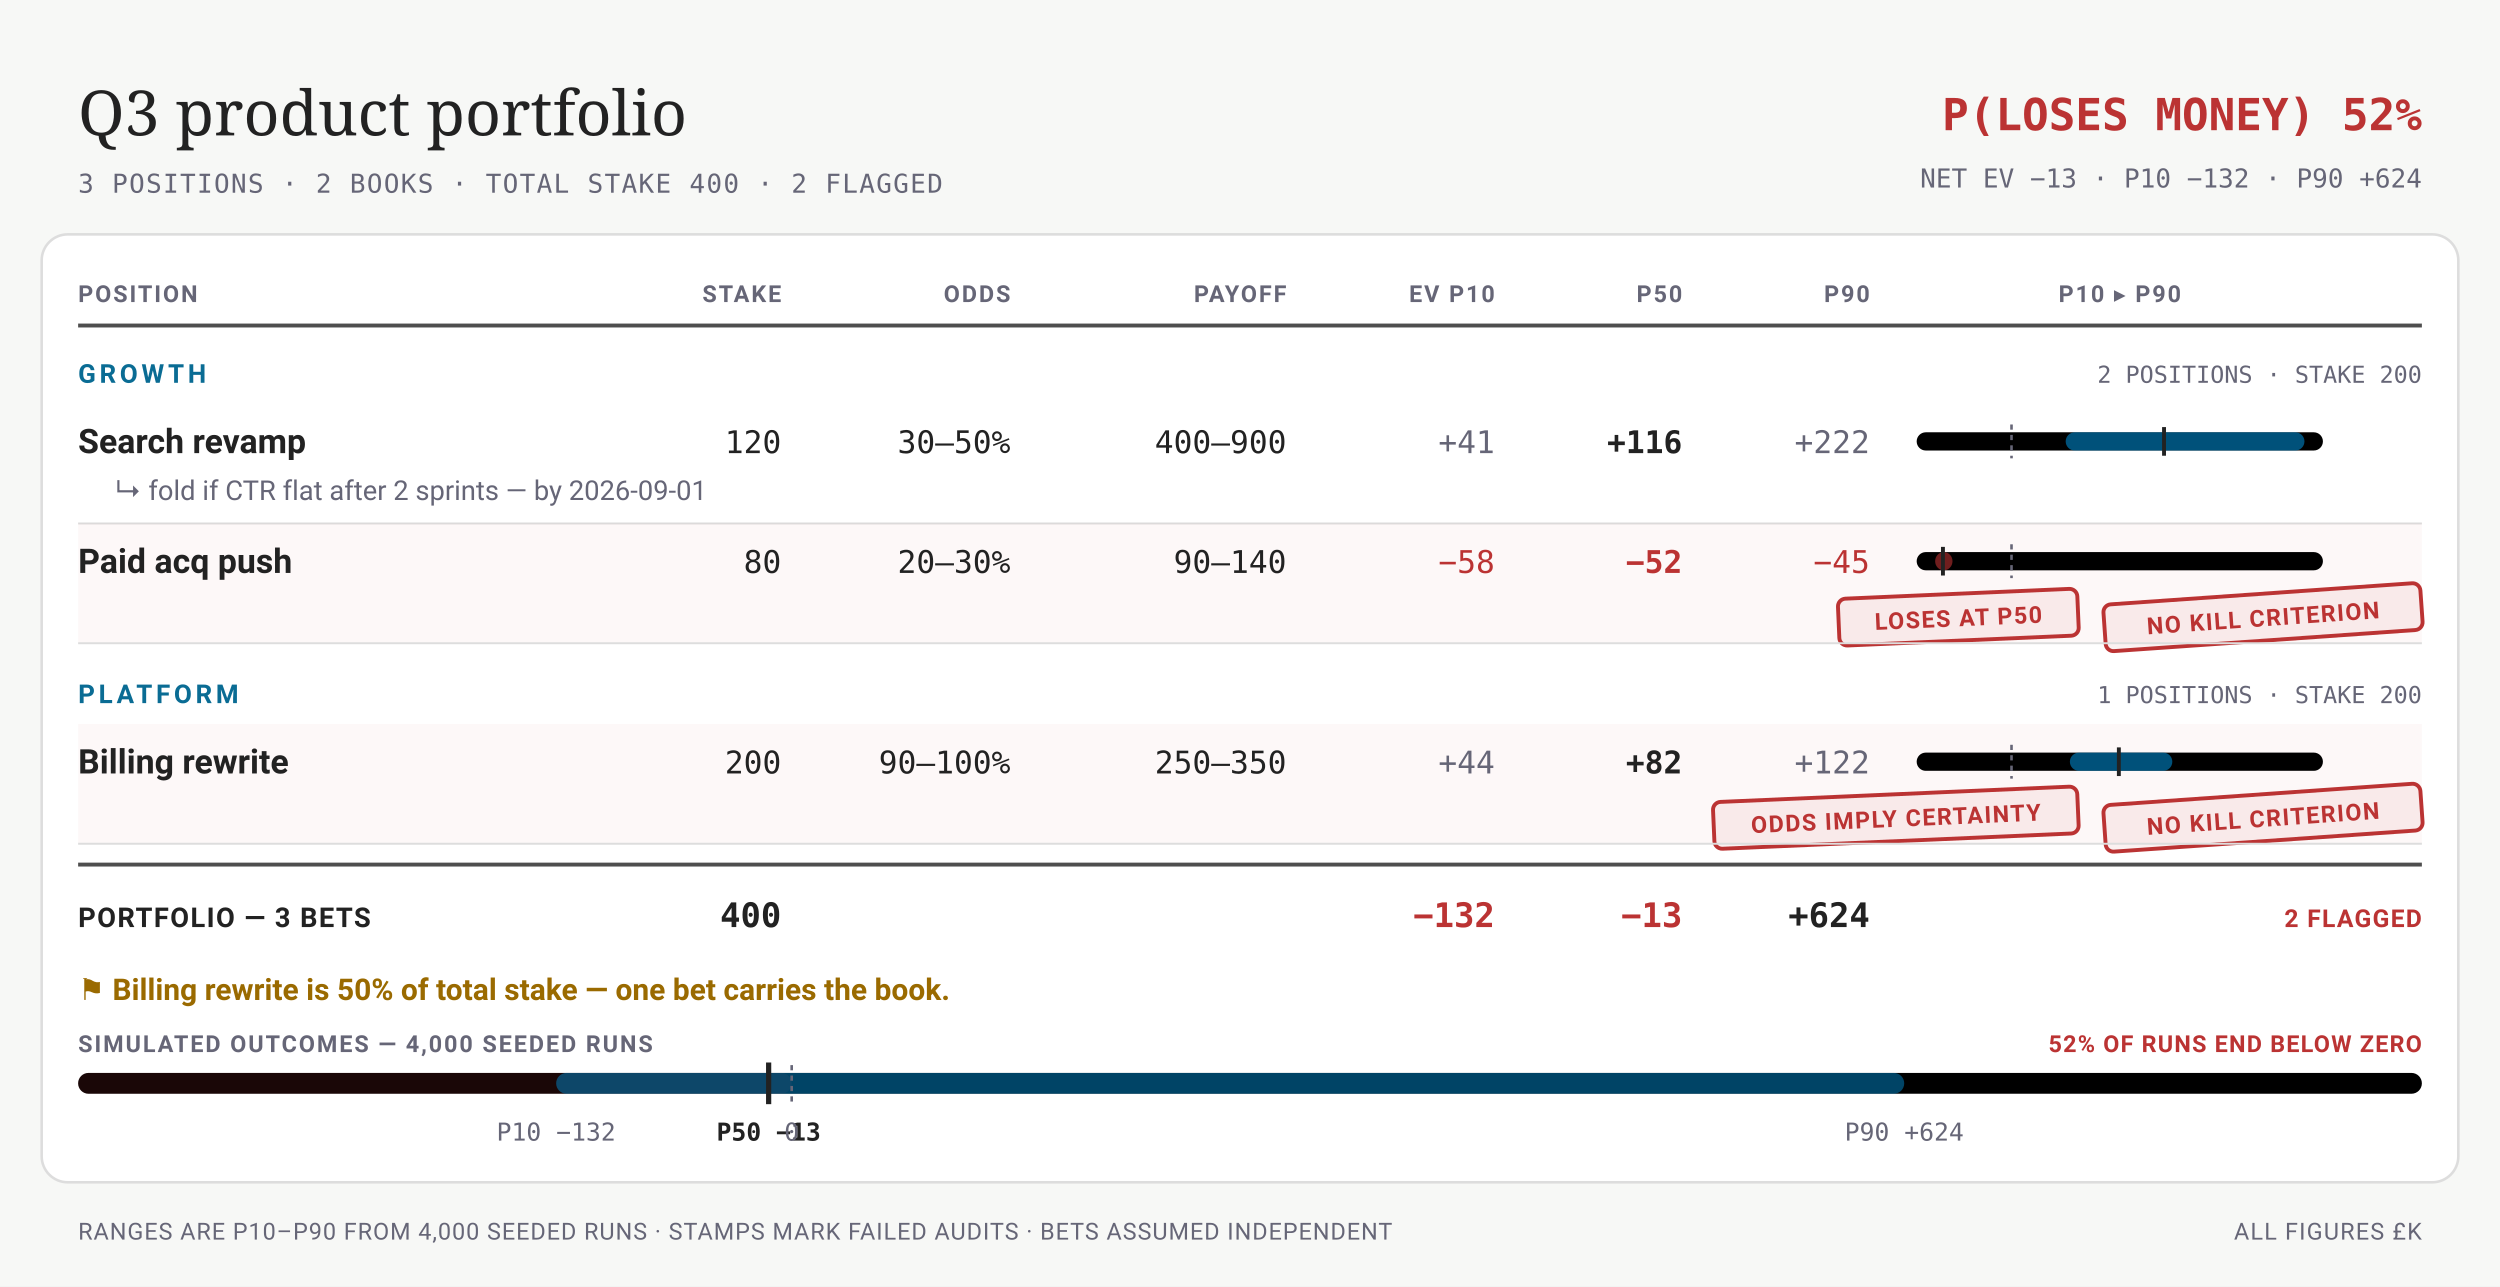
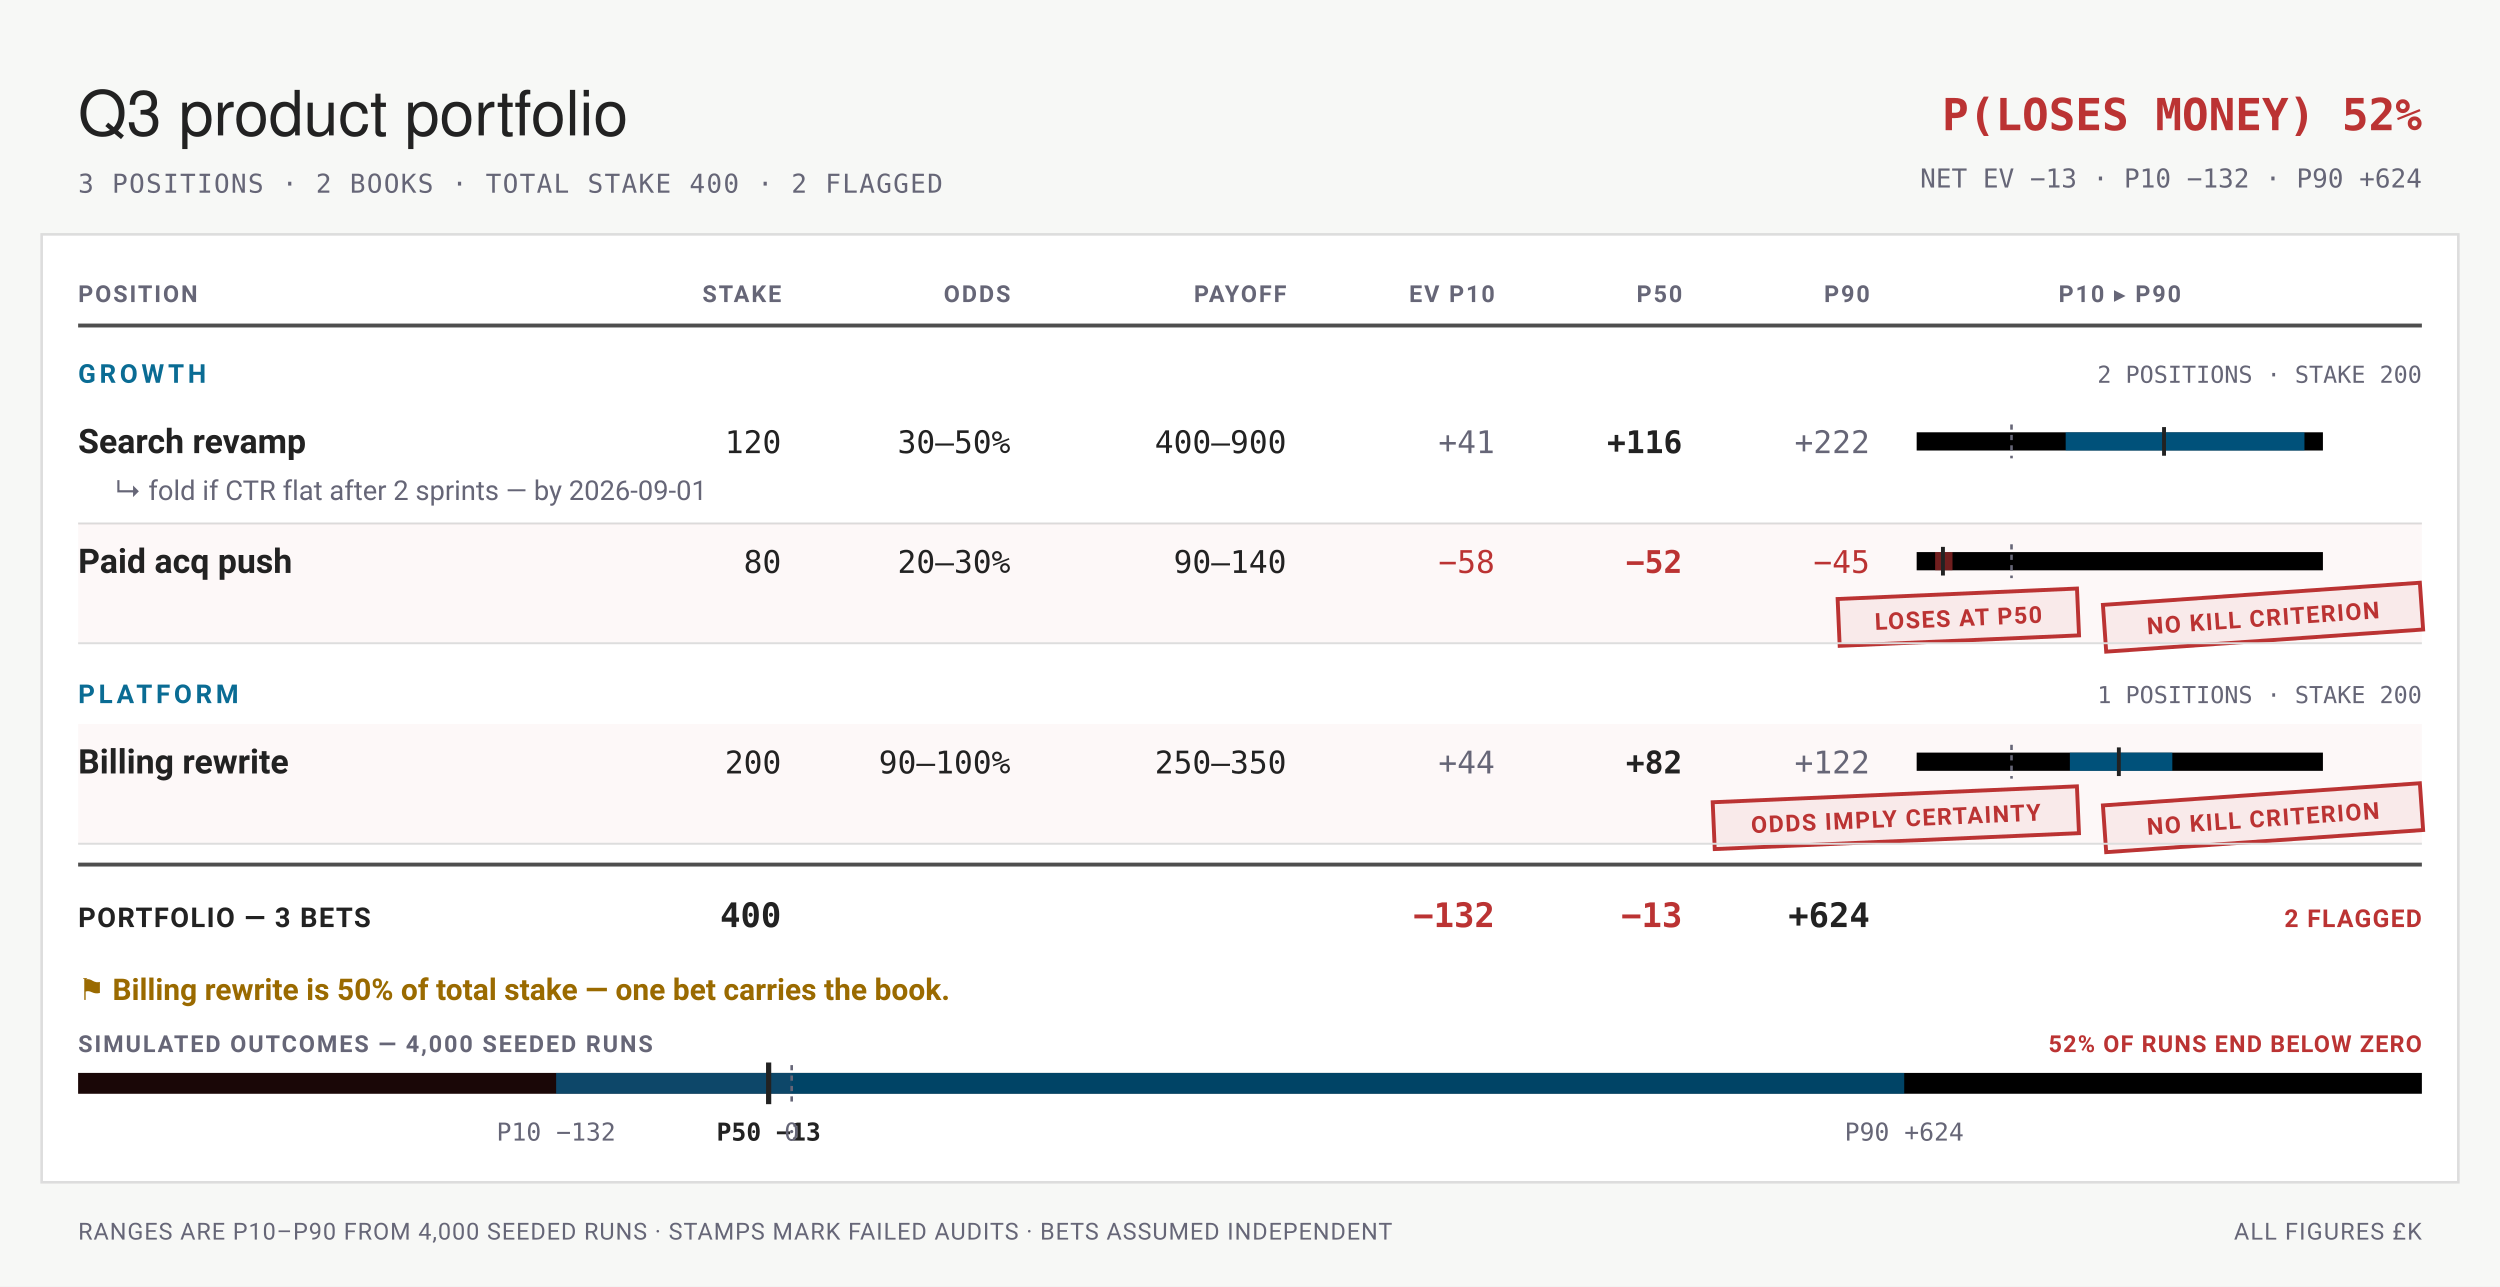
<svg xmlns="http://www.w3.org/2000/svg" viewBox="0 0 960 494" width="960" height="494" font-family="-apple-system,BlinkMacSystemFont,'Segoe UI',Roboto,sans-serif">
  <rect width="960" height="494" fill="#f7f8f6" />
-   <text x="30" y="52" font-family="Charter, Georgia, serif" font-size="24" fill="#222">Q3 product portfolio</text>
+   <text x="30" y="52" font-family="'Helvetica Neue',Helvetica,'Segoe UI',Roboto,sans-serif" font-size="24" fill="#222">Q3 product portfolio</text>
  <text x="30" y="74" font-size="10" letter-spacing="0.05em" font-family="ui-monospace,'SF Mono',Menlo,Consolas,monospace" fill="#667">3 POSITIONS · 2 BOOKS · TOTAL STAKE 400 · 2 FLAGGED</text>
  <text x="930" y="50" font-size="17" font-weight="700" text-anchor="end" font-family="ui-monospace,'SF Mono',Menlo,Consolas,monospace" fill="#b33">P(LOSES MONEY) 52%</text>
  <text x="930" y="72" font-size="10" text-anchor="end" font-family="ui-monospace,'SF Mono',Menlo,Consolas,monospace" fill="#667">NET EV −13 · P10 −132 · P90 +624</text>
-   <rect x="16" y="90" width="928" height="364" rx="10" fill="#fff" stroke="#ddd" stroke-width="1" />
+   <rect x="16" y="90" width="928" height="364" rx="0" fill="#fff" stroke="#ddd" stroke-width="1" />
  <text x="30" y="116" font-size="9" font-weight="700" letter-spacing="0.08em" text-anchor="start" fill="#667">POSITION</text>
  <text x="300" y="116" font-size="9" font-weight="700" letter-spacing="0.08em" text-anchor="end" fill="#667">STAKE</text>
  <text x="388" y="116" font-size="9" font-weight="700" letter-spacing="0.08em" text-anchor="end" fill="#667">ODDS</text>
  <text x="494" y="116" font-size="9" font-weight="700" letter-spacing="0.08em" text-anchor="end" fill="#667">PAYOFF</text>
  <text x="574" y="116" font-size="9" font-weight="700" letter-spacing="0.08em" text-anchor="end" fill="#667">EV P10</text>
  <text x="646" y="116" font-size="9" font-weight="700" letter-spacing="0.08em" text-anchor="end" fill="#667">P50</text>
  <text x="718" y="116" font-size="9" font-weight="700" letter-spacing="0.08em" text-anchor="end" fill="#667">P90</text>
  <text x="814" y="116" font-size="9" font-weight="700" letter-spacing="0.08em" text-anchor="middle" fill="#667">P10 ▸ P90</text>
  <line x1="30" y1="125" x2="930" y2="125" stroke="#222" stroke-width="1.5" stroke-opacity="0.8" />
  <text x="30" y="147" font-size="10" font-weight="700" letter-spacing="0.14em" fill="#0A6C94">GROWTH</text>
  <text x="930" y="147" font-size="9" text-anchor="end" font-family="ui-monospace,'SF Mono',Menlo,Consolas,monospace" fill="#667">2 POSITIONS · STAKE 200</text>
  <g data-edit="cardmenu" data-line="4" data-menu="" tabindex="0" role="button" aria-label="More options: Search revamp">
    <rect data-hit="" x="30" y="155" width="900" height="46" fill="transparent" />
    <text x="30" y="174" font-size="13" font-weight="600" fill="#222">Search revamp</text>
    <g data-edit="stake" data-line="4" data-raw="120">
      <text x="300" y="174" font-size="12" text-anchor="end" font-family="ui-monospace,'SF Mono',Menlo,Consolas,monospace" fill="#222">120</text>
      <rect x="236" y="157" width="68" height="26" fill="#f7f8f6" fill-opacity="0" />
    </g>
    <g data-edit="odds" data-line="4" data-raw="30–50%">
      <text x="388" y="174" font-size="12" text-anchor="end" font-family="ui-monospace,'SF Mono',Menlo,Consolas,monospace" fill="#222">30–50%</text>
      <rect x="324" y="157" width="68" height="26" fill="#f7f8f6" fill-opacity="0" />
    </g>
    <g data-edit="payoff" data-line="4" data-raw="400–900">
      <text x="494" y="174" font-size="12" text-anchor="end" font-family="ui-monospace,'SF Mono',Menlo,Consolas,monospace" fill="#222">400–900</text>
      <rect x="430" y="157" width="68" height="26" fill="#f7f8f6" fill-opacity="0" />
    </g>
    <text x="574" y="174" font-size="12" text-anchor="end" font-family="ui-monospace,'SF Mono',Menlo,Consolas,monospace" fill="#667">+41</text>
    <text x="646" y="174" font-size="12" font-weight="700" text-anchor="end" font-family="ui-monospace,'SF Mono',Menlo,Consolas,monospace" fill="#222">+116</text>
    <text x="718" y="174" font-size="12" text-anchor="end" font-family="ui-monospace,'SF Mono',Menlo,Consolas,monospace" fill="#667">+222</text>
-     <rect x="736" y="166" width="156" height="7" rx="3.5" fill="undefined" />
-     <rect x="793.22" y="166" width="91.69" height="7" rx="3.5" fill="#08c" fill-opacity="0.6" />
+     <rect x="736" y="166" width="156" height="7" rx="0" fill="undefined" />
+     <rect x="793.22" y="166" width="91.69" height="7" rx="0" fill="#08c" fill-opacity="0.6" />
    <line x1="772.42" y1="163" x2="772.42" y2="176" stroke="#667" stroke-width="1" stroke-dasharray="2 2" />
    <line x1="830.99" y1="164" x2="830.99" y2="175" stroke="#222" stroke-width="1.5" />
    <g data-edit="kill" data-line="5" data-raw="CTR flat after 2 sprints by 2026-09-01">
      <text x="44" y="192" font-size="10.5" fill="#667">↳ fold if CTR flat after 2 sprints — by 2026-09-01</text>
      <rect x="30" y="181" width="370" height="20" fill="#f7f8f6" fill-opacity="0" />
    </g>
  </g>
  <line x1="30" y1="201" x2="930" y2="201" stroke="#ddd" stroke-width="0.75" />
  <g data-edit="cardmenu" data-line="6" data-menu="" tabindex="0" role="button" aria-label="More options: Paid acq push">
    <rect data-hit="" x="30" y="201" width="900" height="46" fill="transparent" />
    <rect x="30" y="201" width="900" height="46" fill="#b33" fill-opacity="0.035" />
    <text x="30" y="220" font-size="13" font-weight="600" fill="#222">Paid acq push</text>
    <g data-edit="stake" data-line="6" data-raw="80">
      <text x="300" y="220" font-size="12" text-anchor="end" font-family="ui-monospace,'SF Mono',Menlo,Consolas,monospace" fill="#222">80</text>
      <rect x="236" y="203" width="68" height="26" fill="#f7f8f6" fill-opacity="0" />
    </g>
    <g data-edit="odds" data-line="6" data-raw="20–30%">
      <text x="388" y="220" font-size="12" text-anchor="end" font-family="ui-monospace,'SF Mono',Menlo,Consolas,monospace" fill="#222">20–30%</text>
      <rect x="324" y="203" width="68" height="26" fill="#f7f8f6" fill-opacity="0" />
    </g>
    <g data-edit="payoff" data-line="6" data-raw="90–140">
      <text x="494" y="220" font-size="12" text-anchor="end" font-family="ui-monospace,'SF Mono',Menlo,Consolas,monospace" fill="#222">90–140</text>
      <rect x="430" y="203" width="68" height="26" fill="#f7f8f6" fill-opacity="0" />
    </g>
    <text x="574" y="220" font-size="12" text-anchor="end" font-family="ui-monospace,'SF Mono',Menlo,Consolas,monospace" fill="#b33">−58</text>
    <text x="646" y="220" font-size="12" font-weight="700" text-anchor="end" font-family="ui-monospace,'SF Mono',Menlo,Consolas,monospace" fill="#b33">−52</text>
    <text x="718" y="220" font-size="12" text-anchor="end" font-family="ui-monospace,'SF Mono',Menlo,Consolas,monospace" fill="#b33">−45</text>
-     <rect x="736" y="212" width="156" height="7" rx="3.5" fill="undefined" />
-     <rect x="743.09" y="212" width="6.67" height="7" rx="3.5" fill="#b33" fill-opacity="0.6" />
+     <rect x="736" y="212" width="156" height="7" rx="0" fill="undefined" />
+     <rect x="743.09" y="212" width="6.67" height="7" rx="0" fill="#b33" fill-opacity="0.6" />
    <line x1="772.42" y1="209" x2="772.42" y2="222" stroke="#667" stroke-width="1" stroke-dasharray="2 2" />
    <line x1="746.09" y1="210" x2="746.09" y2="221" stroke="#222" stroke-width="1.5" />
    <g transform="rotate(-4 869 237)">
-       <rect x="808" y="228" width="122" height="18" rx="3" fill="#b33" fill-opacity="0.07" stroke="#b33" stroke-width="1.5" />
+       <rect x="808" y="228" width="122" height="18" rx="0" fill="#b33" fill-opacity="0.07" stroke="#b33" stroke-width="1.5" />
      <text x="869" y="240.5" font-size="9" font-weight="700" letter-spacing="0.06em" text-anchor="middle" fill="#b33">NO KILL CRITERION</text>
    </g>
    <g transform="rotate(-2.5 752 237)">
-       <rect x="706" y="228" width="92" height="18" rx="3" fill="#b33" fill-opacity="0.07" stroke="#b33" stroke-width="1.5" />
+       <rect x="706" y="228" width="92" height="18" rx="0" fill="#b33" fill-opacity="0.07" stroke="#b33" stroke-width="1.5" />
      <text x="752" y="240.5" font-size="9" font-weight="700" letter-spacing="0.06em" text-anchor="middle" fill="#b33">LOSES AT P50</text>
    </g>
  </g>
  <line x1="30" y1="247" x2="930" y2="247" stroke="#ddd" stroke-width="0.75" />
  <text x="30" y="270" font-size="10" font-weight="700" letter-spacing="0.14em" fill="#0A6C94">PLATFORM</text>
  <text x="930" y="270" font-size="9" text-anchor="end" font-family="ui-monospace,'SF Mono',Menlo,Consolas,monospace" fill="#667">1 POSITIONS · STAKE 200</text>
  <g data-edit="cardmenu" data-line="8" data-menu="" tabindex="0" role="button" aria-label="More options: Billing rewrite">
    <rect data-hit="" x="30" y="278" width="900" height="46" fill="transparent" />
    <rect x="30" y="278" width="900" height="46" fill="#b33" fill-opacity="0.035" />
    <text x="30" y="297" font-size="13" font-weight="600" fill="#222">Billing rewrite</text>
    <g data-edit="stake" data-line="8" data-raw="200">
      <text x="300" y="297" font-size="12" text-anchor="end" font-family="ui-monospace,'SF Mono',Menlo,Consolas,monospace" fill="#222">200</text>
      <rect x="236" y="280" width="68" height="26" fill="#f7f8f6" fill-opacity="0" />
    </g>
    <g data-edit="odds" data-line="8" data-raw="90–100%">
      <text x="388" y="297" font-size="12" text-anchor="end" font-family="ui-monospace,'SF Mono',Menlo,Consolas,monospace" fill="#222">90–100%</text>
      <rect x="324" y="280" width="68" height="26" fill="#f7f8f6" fill-opacity="0" />
    </g>
    <g data-edit="payoff" data-line="8" data-raw="250–350">
      <text x="494" y="297" font-size="12" text-anchor="end" font-family="ui-monospace,'SF Mono',Menlo,Consolas,monospace" fill="#222">250–350</text>
      <rect x="430" y="280" width="68" height="26" fill="#f7f8f6" fill-opacity="0" />
    </g>
    <text x="574" y="297" font-size="12" text-anchor="end" font-family="ui-monospace,'SF Mono',Menlo,Consolas,monospace" fill="#667">+44</text>
    <text x="646" y="297" font-size="12" font-weight="700" text-anchor="end" font-family="ui-monospace,'SF Mono',Menlo,Consolas,monospace" fill="#222">+82</text>
    <text x="718" y="297" font-size="12" text-anchor="end" font-family="ui-monospace,'SF Mono',Menlo,Consolas,monospace" fill="#667">+122</text>
-     <rect x="736" y="289" width="156" height="7" rx="3.5" fill="undefined" />
-     <rect x="794.83" y="289" width="39.34" height="7" rx="3.5" fill="#08c" fill-opacity="0.6" />
+     <rect x="736" y="289" width="156" height="7" rx="0" fill="undefined" />
+     <rect x="794.83" y="289" width="39.34" height="7" rx="0" fill="#08c" fill-opacity="0.6" />
    <line x1="772.42" y1="286" x2="772.42" y2="299" stroke="#667" stroke-width="1" stroke-dasharray="2 2" />
    <line x1="813.64" y1="287" x2="813.64" y2="298" stroke="#222" stroke-width="1.5" />
    <g transform="rotate(-4 869 314)">
-       <rect x="808" y="305" width="122" height="18" rx="3" fill="#b33" fill-opacity="0.07" stroke="#b33" stroke-width="1.5" />
+       <rect x="808" y="305" width="122" height="18" rx="0" fill="#b33" fill-opacity="0.07" stroke="#b33" stroke-width="1.5" />
      <text x="869" y="317.5" font-size="9" font-weight="700" letter-spacing="0.06em" text-anchor="middle" fill="#b33">NO KILL CRITERION</text>
    </g>
    <g transform="rotate(-2.5 728 314)">
-       <rect x="658" y="305" width="140" height="18" rx="3" fill="#b33" fill-opacity="0.07" stroke="#b33" stroke-width="1.5" />
+       <rect x="658" y="305" width="140" height="18" rx="0" fill="#b33" fill-opacity="0.07" stroke="#b33" stroke-width="1.5" />
      <text x="728" y="317.5" font-size="9" font-weight="700" letter-spacing="0.06em" text-anchor="middle" fill="#b33">ODDS IMPLY CERTAINTY</text>
    </g>
  </g>
  <line x1="30" y1="324" x2="930" y2="324" stroke="#ddd" stroke-width="0.75" />
  <line x1="30" y1="332" x2="930" y2="332" stroke="#222" stroke-width="1.5" stroke-opacity="0.8" />
  <text x="30" y="356" font-size="10.5" font-weight="700" letter-spacing="0.05em" fill="#222">PORTFOLIO — 3 BETS</text>
  <text x="300" y="356" font-size="13" font-weight="700" text-anchor="end" font-family="ui-monospace,'SF Mono',Menlo,Consolas,monospace" fill="#222">400</text>
  <text x="574" y="356" font-size="13" font-weight="700" text-anchor="end" font-family="ui-monospace,'SF Mono',Menlo,Consolas,monospace" fill="#b33">−132</text>
  <text x="646" y="356" font-size="13" font-weight="700" text-anchor="end" font-family="ui-monospace,'SF Mono',Menlo,Consolas,monospace" fill="#b33">−13</text>
  <text x="718" y="356" font-size="13" font-weight="700" text-anchor="end" font-family="ui-monospace,'SF Mono',Menlo,Consolas,monospace" fill="#222">+624</text>
  <text x="930" y="356" font-size="9.5" font-weight="700" letter-spacing="0.05em" text-anchor="end" fill="#b33">2 FLAGGED</text>
  <text x="30" y="384" font-size="11.5" font-weight="600" fill="#9A6A00">⚑ Billing rewrite is 50% of total stake — one bet carries the book.</text>
  <text x="30" y="404" font-size="9" font-weight="700" letter-spacing="0.08em" fill="#667">SIMULATED OUTCOMES — 4,000 SEEDED RUNS</text>
  <text x="930" y="404" font-size="9" font-weight="700" letter-spacing="0.05em" text-anchor="end" fill="#b33">52% OF RUNS END BELOW ZERO</text>
-   <rect x="30" y="412" width="900" height="8" rx="4" fill="undefined" />
-   <rect x="30" y="412" width="274.01" height="8" rx="4" fill="#b33" fill-opacity="0.14" />
-   <rect x="213.56" y="412" width="517.66" height="8" rx="4" fill="#08c" fill-opacity="0.5" />
+   <rect x="30" y="412" width="900" height="8" rx="0" fill="undefined" />
+   <rect x="30" y="412" width="274.01" height="8" rx="0" fill="#b33" fill-opacity="0.14" />
+   <rect x="213.56" y="412" width="517.66" height="8" rx="0" fill="#08c" fill-opacity="0.5" />
  <line x1="304.01" y1="409" x2="304.01" y2="423" stroke="#667" stroke-width="1" stroke-dasharray="2 2" />
  <line x1="295.16" y1="408" x2="295.16" y2="424" stroke="#222" stroke-width="2" />
  <text x="213.56" y="438" font-size="9.5" text-anchor="middle" font-family="ui-monospace,'SF Mono',Menlo,Consolas,monospace" fill="#667">P10 −132</text>
  <text x="295.16" y="438" font-size="9.5" font-weight="700" text-anchor="middle" font-family="ui-monospace,'SF Mono',Menlo,Consolas,monospace" fill="#222">P50 −13</text>
  <text x="731.23" y="438" font-size="9.5" text-anchor="middle" font-family="ui-monospace,'SF Mono',Menlo,Consolas,monospace" fill="#667">P90 +624</text>
  <text x="304.01" y="438" font-size="9.5" text-anchor="middle" font-family="ui-monospace,'SF Mono',Menlo,Consolas,monospace" fill="#667">0</text>
  <text x="30" y="476" font-size="9" letter-spacing="0.04em" fill="#667">RANGES ARE P10–P90 FROM 4,000 SEEDED RUNS · STAMPS MARK FAILED AUDITS · BETS ASSUMED INDEPENDENT</text>
  <text x="930" y="476" font-size="9" letter-spacing="0.05em" text-anchor="end" fill="#667">ALL FIGURES £K</text>
</svg>
